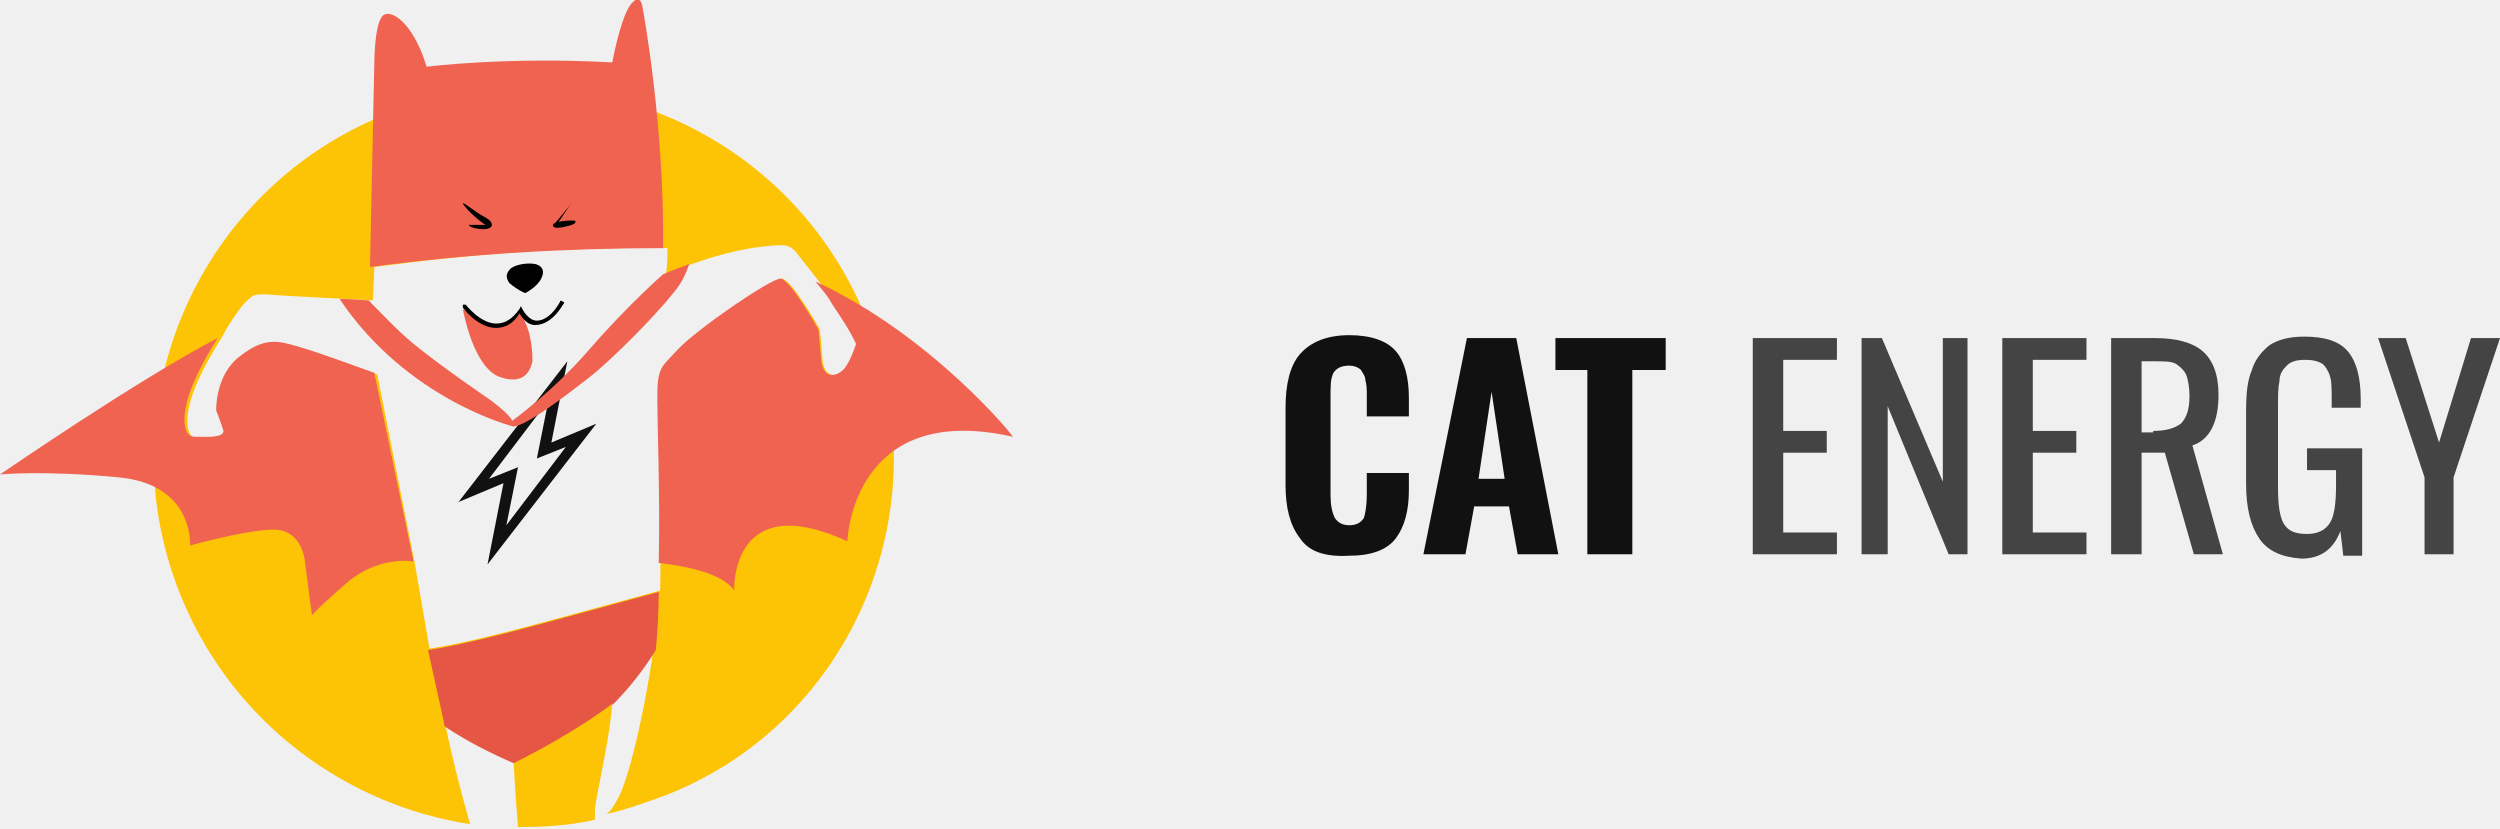
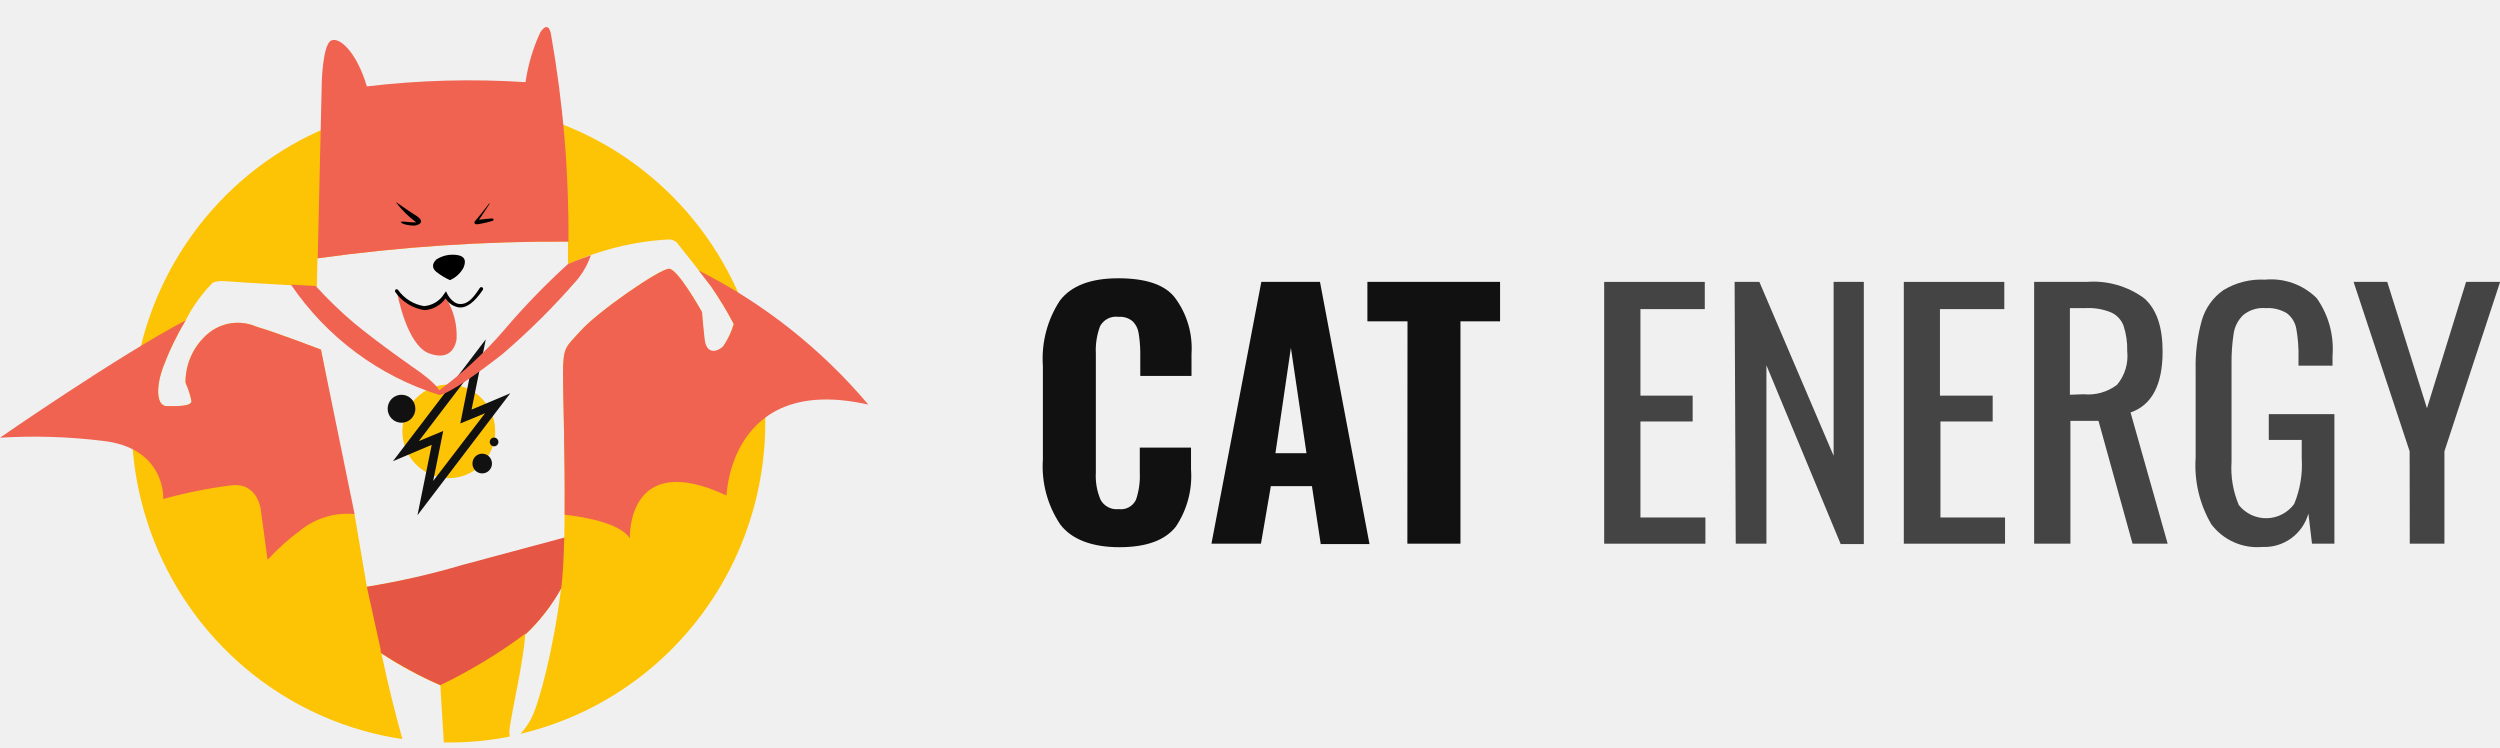
- <svg xmlns="http://www.w3.org/2000/svg" version="1.1" id="Layer_2" x="0px" y="0px" viewBox="0 0 172.3 57.1" style="enable-background:new 0 0 172.3 57.1;" xml:space="preserve">
-   <style type="text/css">
-     .st0 {
-       fill: #FDC305;
-     }
-     .st1 {
-       fill: #F06351;
-     }
-     .st2 {
-       fill: #E55645;
-     }
-     .st3 {
-       fill: #111111;
-     }
-     .st4 {
-       fill: #444444;
-     }
-   </style>
-   <path class="st0" d="M59.6,21.7C54.2,8.7,39.3,2.6,26.3,8S7.1,28.4,12.6,41.4c3.6,8.5,11.3,14.1,19.8,15.4c-0.6-2.1-1.2-4.4-1.7-6.8   c1.5,1,3.1,1.8,4.7,2.5c0,0,0,0,0,0c0,0,0.1,2.1,0.3,4.5c1.8,0,3.5-0.1,5.3-0.5c0-0.2,0-0.4,0-0.8c0.3-1.9,1.1-5.2,1.2-7.4   c1.1-1.1,2.1-2.3,2.9-3.7c0,0,0,0,0,0c0,0.1,0,0.3-0.1,0.4c-0.6,4.2-1.7,8.8-2.4,10c-0.2,0.4-0.5,0.9-0.8,1.1   c1.4-0.3,2.7-0.8,4.1-1.3C58.9,49.7,65.1,34.7,59.6,21.7z M58.2,25.5c-0.4,0.4-1.3,0.7-1.5-0.6c-0.1-1.3-0.2-2.2-0.2-2.2   s-1.9-3.4-2.6-3.5c-0.7,0-5.8,3.5-7.1,4.9c-1.2,1.3-1.4,1.2-1.4,3.5c0,1.7,0.2,8.1,0.1,13.1v0v0c0,0-2.2,0.6-8.1,2.2   c-5.9,1.6-7.8,1.8-7.8,1.8l-1-5.8c0,0,0,0,0,0c0,0,0,0,0,0c0,0,0,0,0,0c0,0,0,0,0,0c0,0,0,0,0,0c0,0,0,0,0,0l-2.6-13.1   c0,0-3.8-1.4-5.2-1.8c-1.4-0.4-2.3-0.7-4,0.6c-1.8,1.3-1.7,3.8-1.7,3.8s0.4,1,0.5,1.4c0,0.5-1.2,0.4-2,0.4s-0.9-1.4-0.3-3.1   c0.6-1.7,1.9-3.7,1.9-3.7s1.2-2.3,2.1-2.9c0,0,0.1-0.3,1.2-0.2c1.1,0.1,7.2,0.4,7.2,0.4l0.1-2.3c6.7-0.9,13.4-1.4,20.2-1.3   c0,0.6,0,1.2-0.1,1.8c0,0,4.4-2,8.1-2c0,0,0.4,0,0.8,0.4c0.3,0.4,2.4,3,2.6,3.4c0.2,0.4,1.2,1.7,1.8,3C59,23.7,58.6,25.1,58.2,25.5z   " />
-   <path class="st1" d="M56.2,19.4c0.5,0.6,0.9,1.1,1,1.3c0.2,0.4,1.2,1.7,1.8,3c0,0-0.4,1.3-0.9,1.8c-0.4,0.4-1.3,0.7-1.5-0.6   c-0.1-1.3-0.2-2.2-0.2-2.2s-1.9-3.4-2.6-3.5c-0.7,0-5.8,3.5-7.1,4.9c-1.2,1.3-1.4,1.2-1.4,3.5c0,1.5,0.2,6.6,0.1,11.2   c1.8,0.2,4.4,0.7,5.2,1.9c0,0-0.3-7.1,7.8-3.4c0,0,0.3-9.7,11.4-7.2C69.9,30.1,64.2,23.1,56.2,19.4z" />
-   <path class="st1" d="M45.7,17.1c0.1-8.5-1.4-16.5-1.4-16.5s-0.1-1.3-0.9-0.2c-0.7,1.1-1.2,3.9-1.2,3.9c-7.4-0.4-12.8,0.3-12.8,0.3   c-0.8-2.7-2.2-3.9-2.9-3.6c-0.7,0.3-0.7,3.3-0.7,3.3l-0.3,14.1C32.2,17.5,39,17.1,45.7,17.1z" />
-   <path class="st2" d="M45.2,44.8c0.1-1.1,0.2-2.5,0.2-4c0,0-2.2,0.6-8.1,2.2c-5.9,1.6-7.8,1.8-7.8,1.8l1.1,5c0,0.1,0,0.2,0.1,0.3   c1.5,1,3.1,1.8,4.7,2.5c4.4-2.2,6.8-4.1,6.8-4.1c0,0,0,0,0,0.1C43.4,47.4,44.4,46.1,45.2,44.8z" />
-   <path d="M31.9,14c0-0.1,1,0.7,1.4,0.9s0.6,0.4,0.6,0.6s-0.3,0.3-0.6,0.3s-0.9-0.1-1-0.3c0,0,0.6,0,0.9,0h0.3   C33.5,15.6,32.1,14.5,31.9,14z" />
-   <path d="M39.3,14.1c0,0-1,1.3-1.1,1.3s-0.2,0.3,0.2,0.3s1.1-0.2,1.2-0.3s0.1-0.2-0.1-0.2c-0.2,0-0.7,0-1,0.1L39.3,14.1   C39.4,14.1,39.4,14,39.3,14.1z" />
-   <path d="M36.2,20.2c0,0,0.8-0.4,1.1-1s0-0.9-0.4-1c-0.5-0.1-1.3,0-1.7,0.3c-0.4,0.4-0.3,0.7-0.1,1C35.3,19.7,35.9,20.1,36.2,20.2z" />
-   <path class="st1" d="M35.8,21.4c0,0-0.2,0.4-0.5,0.6c-0.2,0.2-0.6,0.4-1,0.4c-0.6,0-1.1-0.2-1.5-0.4c-0.2-0.1-0.4-0.3-0.5-0.4   c-0.2-0.2-0.4-0.3-0.4-0.3s0.7,4.1,2.6,4.7c1.8,0.6,2.1-0.7,2.2-1.1c0-0.3,0-2.1-0.8-3.2C35.9,21.4,35.9,21.6,35.8,21.4z" />
-   <g>
-     <path d="M34.2,22.6C34.1,22.6,34.1,22.6,34.2,22.6c-1.3,0-2.3-1.4-2.3-1.4c0-0.1,0-0.2,0-0.2c0.1,0,0.2,0,0.2,0c0,0,1,1.3,2.1,1.3     c0,0,0,0,0,0c0.6,0,1.1-0.3,1.6-1l0.1-0.2l0.1,0.2c0,0,0.4,0.8,1,0.8c0.5,0,1.1-0.4,1.6-1.3c0-0.1,0.1-0.1,0.2,0     c0.1,0,0.1,0.1,0,0.2c-0.6,1-1.3,1.4-1.9,1.4c-0.6,0-0.9-0.5-1.1-0.8C35.4,22.3,34.8,22.6,34.2,22.6z" />
+ <svg xmlns="http://www.w3.org/2000/svg" width="174" height="52" viewBox="0 0 174 52" fill="none">
+   <g clip-path="url(#clip0)">
+     <path d="M51.582 20.854C50.097 17.265 47.705 14.131 44.645 11.765C41.586 9.399 37.965 7.883 34.143 7.368C30.321 6.853 26.433 7.357 22.865 8.831C19.297 10.304 16.173 12.695 13.807 15.765C11.44 18.835 9.912 22.478 9.376 26.329C8.84 30.18 9.313 34.106 10.75 37.715C12.186 41.324 14.535 44.491 17.562 46.899C20.59 49.307 24.19 50.873 28.005 51.44C27.505 49.624 26.997 47.617 26.549 45.488C27.852 46.34 29.224 47.082 30.649 47.703C30.649 47.703 30.753 49.58 30.89 51.675C32.431 51.701 33.97 51.564 35.482 51.266C35.443 51.048 35.443 50.824 35.482 50.606C35.732 48.981 36.421 46.053 36.559 44.167C37.552 43.23 38.395 42.142 39.057 40.943L39.005 41.326C38.531 45.027 37.541 48.981 36.938 50.076C36.742 50.438 36.502 50.774 36.223 51.075C39.341 50.337 42.263 48.924 44.785 46.934C47.308 44.943 49.372 42.423 50.833 39.548C52.294 36.673 53.118 33.512 53.247 30.284C53.377 27.056 52.808 23.838 51.582 20.854ZM50.316 24.147C49.937 24.521 49.153 24.773 49.023 23.643C48.894 22.514 48.86 21.723 48.86 21.723C48.86 21.723 47.197 18.742 46.577 18.708C45.957 18.673 41.555 21.723 40.392 23.052C39.384 24.173 39.186 24.095 39.186 26.067C39.186 27.553 39.375 33.167 39.272 37.459L32.251 39.345C30.045 39.983 27.801 40.483 25.532 40.839L24.671 35.773H24.55L22.336 24.33C22.336 24.33 19.054 23.078 17.848 22.74C17.282 22.49 16.657 22.408 16.046 22.505C15.436 22.602 14.865 22.874 14.403 23.287C13.931 23.704 13.553 24.218 13.296 24.796C13.039 25.373 12.908 25.999 12.912 26.632C13.094 27.036 13.233 27.459 13.326 27.892C13.369 28.309 12.292 28.266 11.603 28.266C10.914 28.266 10.81 27.015 11.353 25.546C11.777 24.417 12.301 23.329 12.921 22.296C13.387 21.374 13.988 20.527 14.704 19.785C14.704 19.785 14.825 19.49 15.781 19.577C16.737 19.664 22.052 19.95 22.052 19.95L22.095 17.978C27.872 17.173 33.699 16.784 39.531 16.814C39.531 17.344 39.531 17.874 39.531 18.404C41.739 17.387 44.118 16.797 46.542 16.666C46.672 16.663 46.801 16.692 46.916 16.751C47.032 16.81 47.132 16.897 47.206 17.005C47.499 17.378 49.282 19.611 49.489 19.933C50.068 20.768 50.594 21.638 51.065 22.54C50.904 23.11 50.65 23.651 50.316 24.139V24.147Z" fill="#FDC305" />
+     <path d="M48.636 18.829C49.041 19.351 49.394 19.811 49.498 19.95C50.077 20.785 50.603 21.656 51.074 22.557C50.91 23.109 50.66 23.631 50.333 24.104C49.954 24.477 49.17 24.729 49.041 23.6C48.912 22.47 48.86 21.723 48.86 21.723C48.86 21.723 47.198 18.742 46.578 18.708C45.957 18.673 41.555 21.723 40.392 23.052C39.385 24.173 39.186 24.095 39.186 26.067C39.186 27.371 39.333 31.846 39.298 35.825C40.858 35.999 43.149 36.434 43.838 37.459C43.838 37.459 43.588 31.22 50.566 34.487C50.566 34.487 50.807 25.981 60.438 28.162C57.164 24.284 53.151 21.111 48.636 18.829Z" fill="#F06351" />
+     <path d="M39.565 16.814C39.6 11.999 39.197 7.191 38.359 2.45C38.359 2.45 38.23 1.321 37.61 2.242C37.098 3.343 36.75 4.514 36.576 5.717C32.894 5.479 29.198 5.578 25.533 6.013C24.826 3.623 23.62 2.537 23.043 2.824C22.466 3.111 22.397 5.674 22.397 5.674L22.113 17.978C27.896 17.172 33.728 16.783 39.565 16.814Z" fill="#F06351" />
+     <path d="M39.065 40.943C39.177 40.014 39.237 38.78 39.272 37.416L32.252 39.301C30.046 39.955 27.802 40.468 25.533 40.839L26.489 45.184C26.489 45.279 26.489 45.375 26.549 45.47C27.852 46.323 29.224 47.064 30.649 47.686C32.733 46.681 34.717 45.48 36.576 44.097V44.15C37.565 43.217 38.404 42.135 39.065 40.943Z" fill="#E55645" />
+     <path d="M27.566 14.094C27.523 14.007 28.427 14.685 28.78 14.893C29.133 15.102 29.306 15.258 29.306 15.406C29.306 15.554 29.082 15.701 28.772 15.701C28.462 15.701 27.979 15.597 27.91 15.475C27.841 15.354 28.427 15.475 28.72 15.475H28.97C28.439 15.084 27.967 14.619 27.566 14.094Z" fill="black" />
+     <path d="M34.026 14.189C34.026 14.189 33.165 15.302 33.087 15.354C33.01 15.406 32.941 15.649 33.251 15.606C33.607 15.552 33.959 15.471 34.302 15.362C34.397 15.31 34.362 15.189 34.199 15.206C34.035 15.223 33.613 15.249 33.337 15.302L34.069 14.198C34.069 14.198 34.095 14.094 34.026 14.189Z" fill="black" />
+     <path d="M31.322 19.498C31.721 19.321 32.051 19.016 32.26 18.63C32.502 18.056 32.26 17.839 31.881 17.761C31.36 17.665 30.822 17.77 30.374 18.056C30.038 18.378 30.081 18.69 30.374 18.925C30.665 19.155 30.983 19.348 31.322 19.498Z" fill="black" />
+     <path d="M31.011 20.593C30.912 20.79 30.778 20.967 30.615 21.115C30.37 21.314 30.068 21.429 29.754 21.445C29.279 21.492 28.805 21.355 28.427 21.062C28.253 20.96 28.099 20.828 27.971 20.672C27.884 20.577 27.779 20.503 27.66 20.454C27.66 20.454 28.306 24.026 29.874 24.599C31.442 25.172 31.735 23.939 31.778 23.608C31.83 22.62 31.584 21.638 31.072 20.793C31.072 20.532 31.054 20.706 31.011 20.593Z" fill="#F06351" />
+     <path d="M29.547 21.584C29.144 21.525 28.757 21.385 28.409 21.172C28.061 20.958 27.759 20.676 27.523 20.341C27.502 20.317 27.49 20.287 27.49 20.254C27.49 20.222 27.502 20.192 27.523 20.168C27.534 20.156 27.547 20.147 27.562 20.14C27.577 20.134 27.593 20.131 27.609 20.131C27.625 20.131 27.641 20.134 27.655 20.14C27.67 20.147 27.684 20.156 27.695 20.168C27.908 20.469 28.178 20.725 28.491 20.921C28.802 21.116 29.15 21.247 29.512 21.306C29.799 21.284 30.077 21.194 30.323 21.043C30.568 20.892 30.775 20.684 30.925 20.437L31.046 20.272L31.132 20.463C31.132 20.463 31.459 21.123 31.993 21.158C32.527 21.193 32.906 20.793 33.397 20.037C33.416 20.01 33.444 19.99 33.476 19.984C33.509 19.977 33.542 19.984 33.57 20.003C33.597 20.021 33.616 20.05 33.623 20.082C33.629 20.115 33.622 20.149 33.604 20.176C33.03 21.028 32.487 21.436 31.976 21.401C31.779 21.375 31.589 21.304 31.422 21.195C31.255 21.085 31.115 20.939 31.011 20.767C30.843 21.005 30.624 21.201 30.37 21.342C30.117 21.484 29.836 21.566 29.547 21.584Z" fill="black" />
+     <path d="M31.235 33.279C33.019 33.279 34.465 31.821 34.465 30.021C34.465 28.221 33.019 26.763 31.235 26.763C29.451 26.763 28.005 28.221 28.005 30.021C28.005 31.821 29.451 33.279 31.235 33.279Z" fill="#FDC305" />
+     <path d="M35.516 27.371L32.82 28.509L33.811 23.617L27.35 32.098L30.047 30.959L29.056 35.86L35.516 27.371ZM29.151 30.699L32.734 25.998L32.036 29.474L33.759 28.761L30.15 33.471L30.848 29.995L29.151 30.699Z" fill="#111111" />
+     <path d="M27.945 29.422C28.478 29.422 28.91 28.986 28.91 28.448C28.91 27.911 28.478 27.475 27.945 27.475C27.412 27.475 26.98 27.911 26.98 28.448C26.98 28.986 27.412 29.422 27.945 29.422Z" fill="#111111" />
+     <path d="M33.561 32.949C33.937 32.949 34.242 32.642 34.242 32.263C34.242 31.884 33.937 31.576 33.561 31.576C33.185 31.576 32.881 31.884 32.881 32.263C32.881 32.642 33.185 32.949 33.561 32.949Z" fill="#111111" />
+     <path d="M34.388 31.064C34.555 31.064 34.69 30.928 34.69 30.76C34.69 30.592 34.555 30.456 34.388 30.456C34.222 30.456 34.087 30.592 34.087 30.76C34.087 30.928 34.222 31.064 34.388 31.064Z" fill="#111111" />
+     <path d="M39.522 18.386C37.967 19.8 36.503 21.312 35.138 22.913C33.778 24.503 32.243 25.931 30.564 27.171C30.374 26.71 29.159 25.85 29.159 25.85C29.159 25.85 26.454 23.982 24.68 22.514C23.721 21.708 22.817 20.837 21.975 19.907L20.252 19.811C22.739 23.476 26.383 26.183 30.589 27.492C31.33 27.371 33.415 25.868 34.974 24.642C36.819 23.06 38.546 21.344 40.143 19.507C40.572 18.993 40.904 18.404 41.125 17.769C40.143 18.099 39.522 18.386 39.522 18.386Z" fill="#F06351" />
+     <path d="M22.337 24.33C22.337 24.33 19.055 23.078 17.849 22.74C17.282 22.49 16.657 22.408 16.047 22.505C15.436 22.602 14.866 22.874 14.403 23.287C13.931 23.704 13.554 24.218 13.296 24.796C13.039 25.373 12.908 25.999 12.913 26.632C13.095 27.036 13.233 27.459 13.326 27.892C13.369 28.309 12.293 28.266 11.603 28.266C10.914 28.266 10.811 27.015 11.354 25.546C11.777 24.417 12.302 23.329 12.921 22.296C8.227 24.764 0 30.464 0 30.464C2.353 30.321 4.714 30.391 7.055 30.673C11.578 31.133 11.362 34.731 11.362 34.731C12.953 34.288 14.574 33.966 16.212 33.766C18.038 33.645 18.168 35.608 18.168 35.608L18.624 38.962C19.317 38.206 20.082 37.519 20.907 36.912C21.97 36.053 23.324 35.648 24.68 35.782L22.337 24.33Z" fill="#F06351" />
+     <path d="M73.79 36.495C72.903 35.168 72.478 33.581 72.584 31.985V25.468C72.472 23.86 72.89 22.259 73.773 20.915C74.571 19.878 75.935 19.362 77.864 19.368C79.794 19.374 81.1 19.829 81.784 20.732C82.617 21.852 83.023 23.237 82.929 24.634V26.163H79.363V24.503C79.358 24.067 79.321 23.631 79.251 23.2C79.208 22.888 79.066 22.599 78.846 22.375C78.711 22.257 78.553 22.168 78.383 22.113C78.213 22.058 78.034 22.038 77.856 22.053C77.6 22.015 77.339 22.056 77.108 22.173C76.876 22.29 76.686 22.475 76.564 22.705C76.337 23.315 76.237 23.966 76.271 24.616V32.889C76.231 33.544 76.347 34.199 76.607 34.8C76.731 35.017 76.915 35.193 77.137 35.305C77.359 35.418 77.609 35.463 77.856 35.434C78.098 35.469 78.345 35.425 78.562 35.31C78.778 35.195 78.953 35.013 79.062 34.791C79.27 34.18 79.361 33.534 79.329 32.889V31.151H82.895V32.654C83 34.072 82.626 35.483 81.835 36.66C81.077 37.615 79.768 38.085 77.907 38.085C76.047 38.085 74.591 37.563 73.79 36.495Z" fill="#111111" />
+     <path d="M87.788 19.62H91.871L95.317 37.867H91.923L91.311 33.836H88.451L87.762 37.841H84.317L87.788 19.62ZM90.932 31.542L89.847 24.208L88.77 31.542H90.932Z" fill="#111111" />
+     <path d="M97.962 22.366H95.171V19.62H104.405V22.366H101.648V37.841H97.953L97.962 22.366Z" fill="#111111" />
+     <path d="M111.65 19.62H118.653V21.514H114.174V27.536H117.809V29.335H114.174V36.017H118.696V37.841H111.65V19.62Z" fill="#444444" />
+     <path d="M120.729 19.62H122.452L127.62 31.724V19.62H129.722V37.867H128.111L122.943 25.424V37.841H120.807L120.729 19.62Z" fill="#444444" />
+     <path d="M132.505 19.62H139.499V21.514H135.02V27.536H138.69V29.335H135.055V36.017H139.551V37.841H132.505V19.62Z" fill="#444444" />
+     <path d="M141.576 19.62H145.211C146.643 19.504 148.07 19.907 149.234 20.758C150.095 21.514 150.517 22.748 150.517 24.46C150.517 26.777 149.773 28.194 148.286 28.709L150.87 37.841H148.424L146.055 29.291H144.1V37.841H141.576V19.62ZM145.021 27.44C145.851 27.521 146.681 27.286 147.347 26.78C147.618 26.457 147.82 26.081 147.942 25.676C148.063 25.271 148.101 24.846 148.053 24.425C148.071 23.836 147.986 23.248 147.804 22.687C147.73 22.481 147.615 22.291 147.467 22.13C147.319 21.969 147.141 21.839 146.942 21.749C146.383 21.518 145.78 21.414 145.176 21.445H144.065V27.475L145.021 27.44Z" fill="#444444" />
+     <path d="M153.911 36.495C153.088 35.093 152.707 33.471 152.817 31.846V25.763C152.788 24.59 152.933 23.418 153.248 22.288C153.497 21.438 154.026 20.699 154.747 20.194C155.618 19.664 156.626 19.41 157.641 19.464C158.298 19.401 158.961 19.483 159.582 19.705C160.204 19.927 160.771 20.284 161.242 20.75C162.068 21.918 162.459 23.343 162.344 24.773V25.451H159.976V24.886C159.992 24.21 159.94 23.535 159.821 22.87C159.742 22.444 159.509 22.063 159.166 21.801C158.719 21.535 158.202 21.411 157.684 21.445C157.122 21.396 156.562 21.571 156.125 21.931C155.768 22.273 155.534 22.726 155.462 23.218C155.353 23.933 155.304 24.657 155.315 25.381V32.15C155.247 33.178 155.421 34.209 155.824 35.156C156.057 35.448 156.354 35.681 156.691 35.84C157.028 35.998 157.396 36.076 157.768 36.068C158.139 36.061 158.504 35.968 158.835 35.796C159.165 35.624 159.452 35.379 159.674 35.078C160.089 34.076 160.269 32.99 160.2 31.907V30.621H157.908V28.822H162.474V37.841H160.914L160.665 35.747C160.467 36.443 160.042 37.051 159.459 37.472C158.876 37.893 158.168 38.103 157.452 38.067C156.778 38.127 156.1 38.014 155.481 37.739C154.862 37.465 154.322 37.036 153.911 36.495Z" fill="#444444" />
+     <path d="M167.711 31.411L163.809 19.62H166.152L168.917 28.414L171.639 19.62H174.008L170.132 31.411V37.841H167.72L167.711 31.411Z" fill="#444444" />
  </g>
-   <path class="st3" d="M41.1,29.2l-3.1,1.3l1.1-5.6l-7.5,9.7l3.1-1.3l-1.1,5.6L41.1,29.2z M33.7,33l4.1-5.4l-0.8,4l2-0.8l-4.1,5.4   l0.8-4L33.7,33z" />
-   <path class="st1" d="M45.7,18.9c0,0-2.5,2.2-5.1,5.2c-2.5,2.9-5.3,4.9-5.3,4.9c-0.2-0.5-1.6-1.5-1.6-1.5s-3.1-2.1-5.2-3.8   c-1.2-1-2.3-2.2-3.1-3c-0.3,0-1.1-0.1-2-0.1c4.7,7,12,8.8,12,8.8c0.9-0.1,3.3-1.9,5.1-3.3s4.8-4.5,5.9-5.9c0.6-0.7,0.9-1.4,1.1-2   C46.4,18.6,45.7,18.9,45.7,18.9z" />
-   <path class="st1" d="M25.8,25.7c0,0-3.8-1.4-5.2-1.8c-1.4-0.4-2.3-0.7-4,0.6c-1.8,1.3-1.7,3.8-1.7,3.8s0.4,1,0.5,1.4   c0,0.5-1.2,0.4-2,0.4s-0.9-1.4-0.3-3.1c0.6-1.7,1.9-3.7,1.9-3.7c-5.4,2.8-15,9.4-15,9.4s2.9-0.3,8.2,0.2c5.2,0.5,4.9,4.7,4.9,4.7   s3.5-1,5.6-1.1c2.1-0.1,2.3,2.1,2.3,2.1l0.5,3.8c0,0,0.5-0.6,2.6-2.4c1.9-1.5,3.9-1.4,4.4-1.3c0,0,0,0,0,0L25.8,25.7z" />
-   <g>
-     <path class="st3" d="M89.6,37.1c-0.7-0.9-1-2.1-1-3.7v-5.3c0-1.6,0.3-2.9,1-3.7c0.7-0.8,1.8-1.3,3.4-1.3c1.5,0,2.6,0.4,3.2,1.1     c0.6,0.7,0.9,1.8,0.9,3.2v1.3h-2.9v-1.4c0-0.4,0-0.8-0.1-1.1c0-0.3-0.2-0.5-0.3-0.7c-0.2-0.2-0.5-0.3-0.8-0.3     c-0.6,0-0.9,0.2-1.1,0.5c-0.2,0.4-0.2,0.9-0.2,1.6v6.8c0,0.7,0.1,1.2,0.3,1.6c0.2,0.3,0.5,0.5,1,0.5c0.5,0,0.8-0.2,1-0.5     c0.1-0.3,0.2-0.9,0.2-1.6v-1.5h2.9v1.2c0,1.4-0.3,2.5-0.9,3.3c-0.6,0.8-1.7,1.2-3.2,1.2C91.3,38.4,90.2,38,89.6,37.1z" />
-     <path class="st3" d="M101.1,23.3h3.4l2.9,14.9h-2.8l-0.6-3.3h-2.4l-0.6,3.3h-2.9L101.1,23.3z M103.7,33l-0.9-6l-0.9,6H103.7z" />
-     <path class="st3" d="M109.5,25.5h-2.3v-2.2h7.6v2.2h-2.3v12.7h-3.1V25.5z" />
-     <path class="st4" d="M120.8,23.3h5.8v1.5h-3.7v4.9h3v1.5h-3v5.5h3.7v1.5h-5.8V23.3z" />
-     <path class="st4" d="M128.3,23.3h1.4l4.2,9.9v-9.9h1.7v14.9h-1.3L130.1,28v10.2h-1.8V23.3z" />
-     <path class="st4" d="M138,23.3h5.8v1.5h-3.7v4.9h3v1.5h-3v5.5h3.7v1.5H138V23.3z" />
-     <path class="st4" d="M145.5,23.3h3c1.5,0,2.6,0.3,3.3,0.9c0.7,0.6,1.1,1.6,1.1,3c0,1.9-0.6,3.1-1.8,3.5l2.1,7.5h-2l-2-7h-1.6v7     h-2.1V23.3z M148.4,29.7c0.9,0,1.5-0.2,1.9-0.5c0.4-0.4,0.6-1,0.6-1.9c0-0.6-0.1-1.1-0.2-1.4c-0.1-0.3-0.4-0.6-0.7-0.8     c-0.3-0.2-0.8-0.2-1.5-0.2h-0.9v4.9H148.4z" />
-     <path class="st4" d="M155.7,37.1c-0.6-0.9-0.9-2.1-0.9-3.8v-5c0-1.2,0.1-2.1,0.4-2.8c0.2-0.7,0.7-1.3,1.2-1.7     c0.6-0.4,1.4-0.6,2.4-0.6c1.4,0,2.4,0.3,3,1c0.6,0.7,0.9,1.8,0.9,3.3v0.6h-2v-0.5c0-0.7,0-1.3-0.1-1.6c-0.1-0.4-0.3-0.7-0.5-0.9     c-0.3-0.2-0.7-0.3-1.2-0.3c-0.6,0-1,0.1-1.3,0.4c-0.3,0.3-0.5,0.6-0.5,1.1c-0.1,0.4-0.1,1-0.1,1.8v5.5c0,1.1,0.1,2,0.4,2.5     c0.3,0.5,0.8,0.7,1.6,0.7c0.8,0,1.3-0.3,1.6-0.8c0.3-0.5,0.4-1.4,0.4-2.6v-1H159v-1.5h3.8v7.4h-1.3l-0.2-1.7     c-0.5,1.3-1.4,1.9-2.7,1.9C157.3,38.4,156.3,38,155.7,37.1z" />
-     <path class="st4" d="M167.1,32.9l-3.2-9.6h1.9l2.3,7.2l2.2-7.2h2l-3.2,9.6v5.3h-2V32.9z" />
-   </g>
+   <defs>
+     <clipPath id="clip0">
+       <rect width="174" height="51.683" fill="white" />
+     </clipPath>
+   </defs>
</svg>
